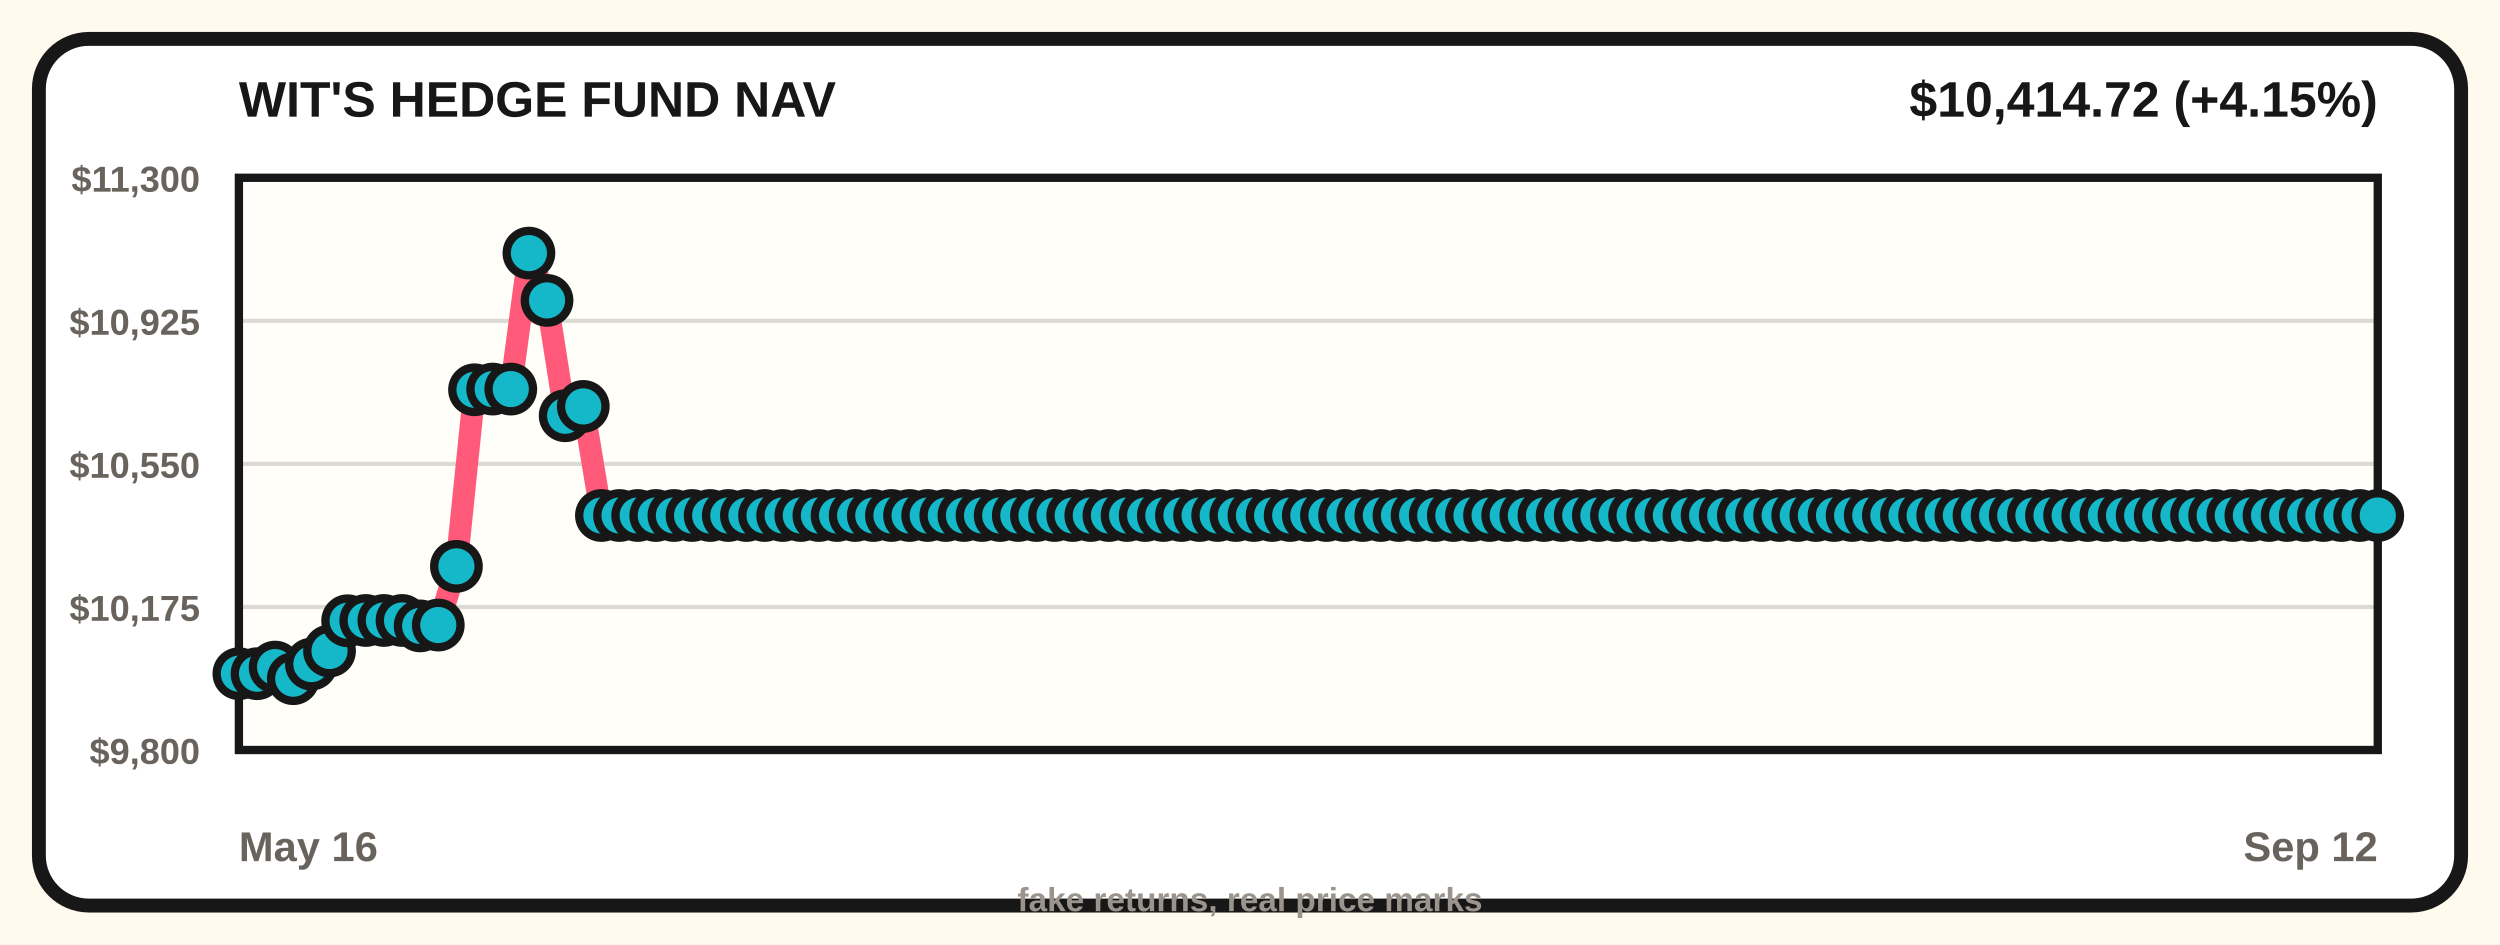
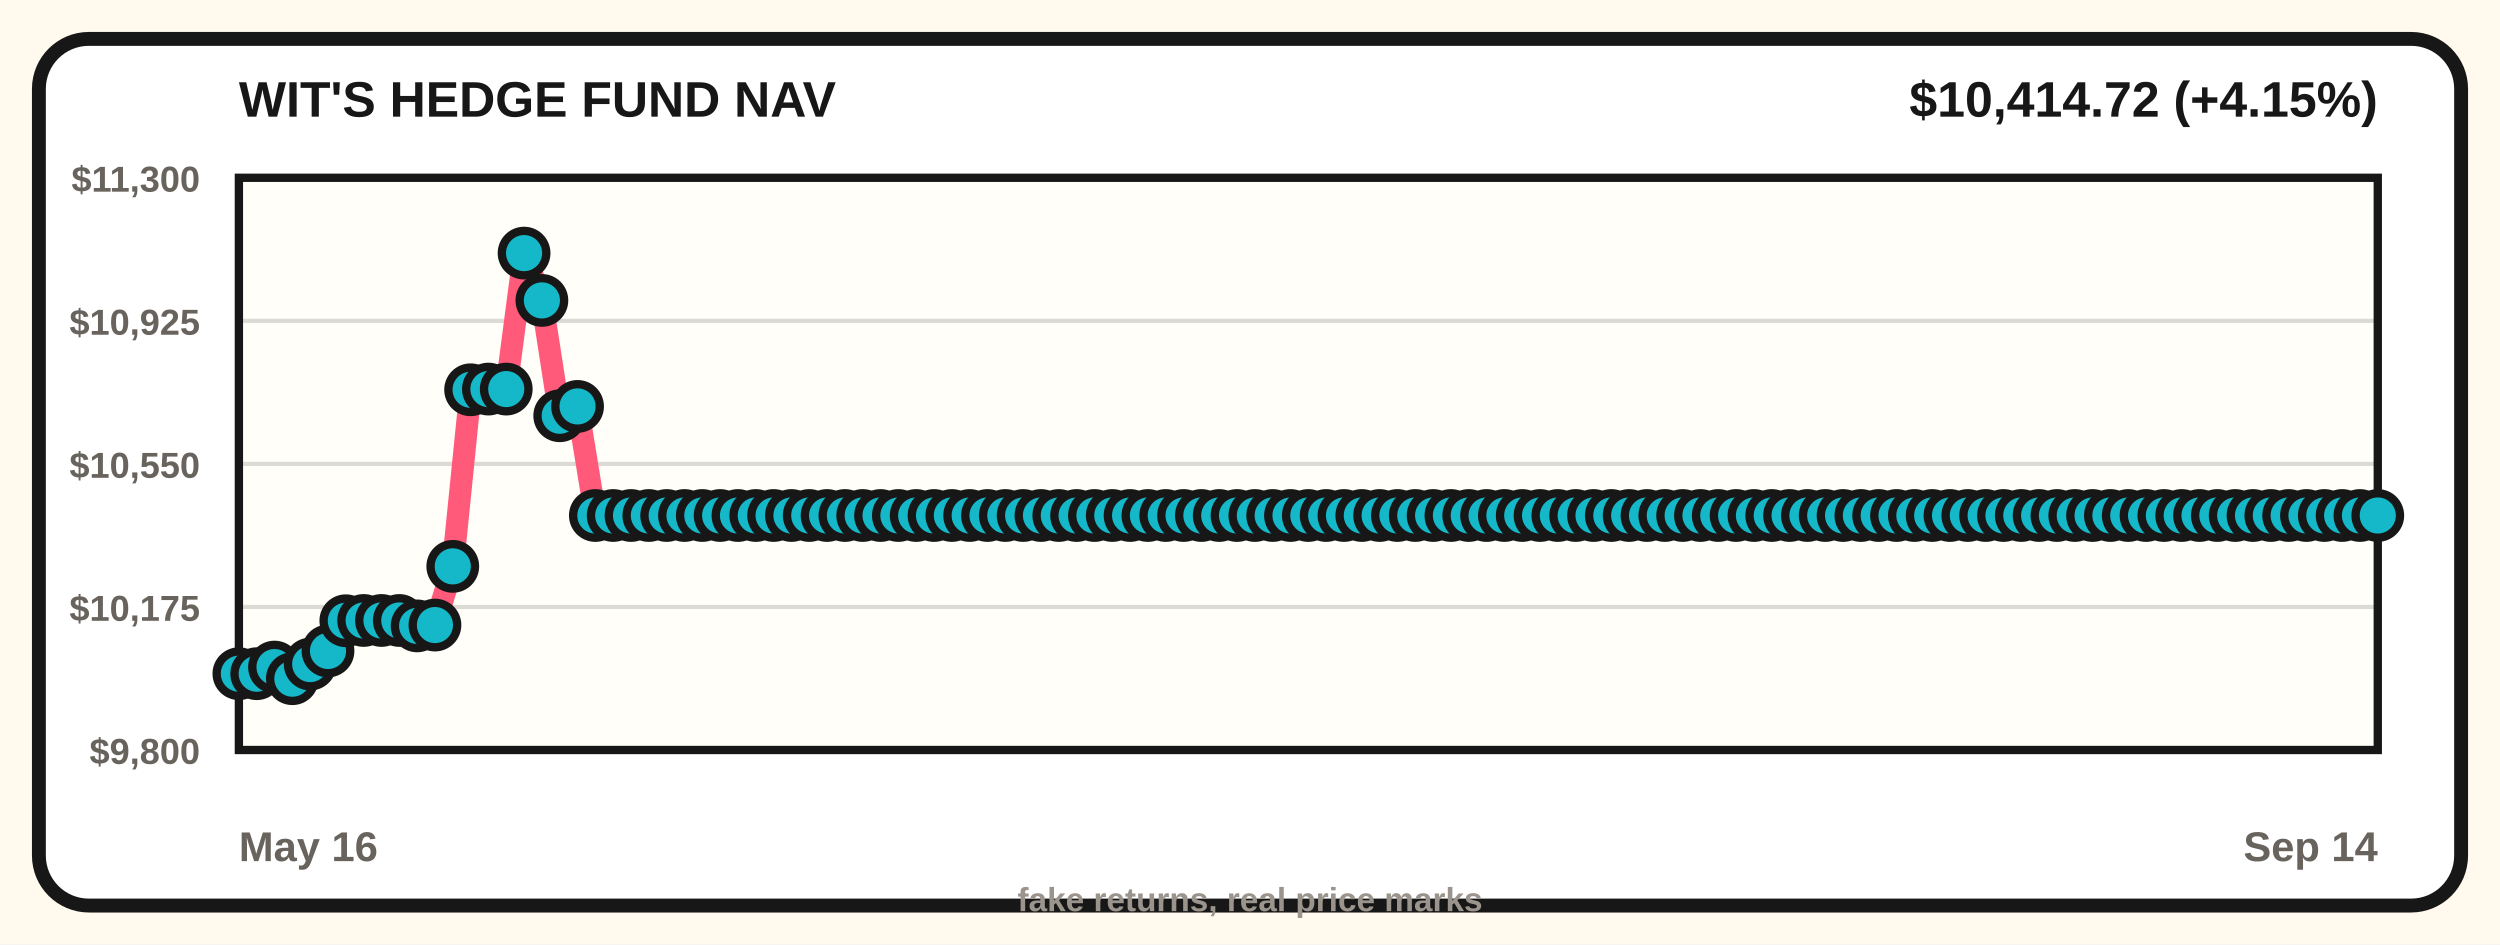
<svg xmlns="http://www.w3.org/2000/svg" width="900" height="340" viewBox="0 0 900 340" role="img" aria-label="Wit's Hedge Fund fake NAV chart">
  <rect width="900" height="340" fill="#fff9ee" />
  <rect x="14" y="14" width="872" height="312" rx="18" fill="#ffffff" stroke="#171717" stroke-width="5" />
  <rect x="86" y="64" width="770" height="206" fill="#fffef8" stroke="#171717" stroke-width="3" />
  <line x1="86" y1="270" x2="856" y2="270" stroke="#171717" stroke-width="1.5" opacity="0.16" />
  <text x="72" y="275" text-anchor="end" font-family="Arial, sans-serif" font-size="13" font-weight="800" fill="#68635d">$9,800</text>
  <line x1="86" y1="218.5" x2="856" y2="218.5" stroke="#171717" stroke-width="1.5" opacity="0.16" />
  <text x="72" y="223.5" text-anchor="end" font-family="Arial, sans-serif" font-size="13" font-weight="800" fill="#68635d">$10,175</text>
  <line x1="86" y1="167" x2="856" y2="167" stroke="#171717" stroke-width="1.5" opacity="0.16" />
  <text x="72" y="172" text-anchor="end" font-family="Arial, sans-serif" font-size="13" font-weight="800" fill="#68635d">$10,550</text>
  <line x1="86" y1="115.5" x2="856" y2="115.5" stroke="#171717" stroke-width="1.5" opacity="0.16" />
  <text x="72" y="120.5" text-anchor="end" font-family="Arial, sans-serif" font-size="13" font-weight="800" fill="#68635d">$10,925</text>
  <line x1="86" y1="64" x2="856" y2="64" stroke="#171717" stroke-width="1.5" opacity="0.16" />
  <text x="72" y="69" text-anchor="end" font-family="Arial, sans-serif" font-size="13" font-weight="800" fill="#68635d">$11,300</text>
-   <polyline points="86,242.53 92.53,242.53 99.05,240.15 105.58,244.33 112.1,239.07 118.63,234.35 125.15,223.47 131.68,223.37 138.2,223.37 144.73,223.37 151.25,225.32 157.78,225.02 164.31,203.89 170.83,140.32 177.36,140.07 183.88,140.07 190.41,91.12 196.93,108.15 203.46,149.67 209.98,146.31 216.51,185.58 223.03,185.58 229.56,185.58 236.08,185.58 242.61,185.58 249.14,185.58 255.66,185.58 262.19,185.58 268.71,185.58 275.24,185.58 281.76,185.58 288.29,185.58 294.81,185.58 301.34,185.58 307.86,185.58 314.39,185.58 320.92,185.58 327.44,185.58 333.97,185.58 340.49,185.58 347.02,185.58 353.54,185.58 360.07,185.58 366.59,185.58 373.12,185.58 379.64,185.58 386.17,185.58 392.69,185.58 399.22,185.58 405.75,185.58 412.27,185.58 418.8,185.58 425.32,185.58 431.85,185.58 438.37,185.58 444.9,185.58 451.42,185.58 457.95,185.58 464.47,185.58 471,185.58 477.53,185.58 484.05,185.58 490.58,185.58 497.1,185.58 503.63,185.58 510.15,185.58 516.68,185.58 523.2,185.58 529.73,185.58 536.25,185.58 542.78,185.58 549.31,185.58 555.83,185.58 562.36,185.58 568.88,185.58 575.41,185.58 581.93,185.58 588.46,185.58 594.98,185.58 601.51,185.58 608.03,185.58 614.56,185.58 621.08,185.58 627.61,185.58 634.14,185.58 640.66,185.58 647.19,185.58 653.71,185.58 660.24,185.58 666.76,185.58 673.29,185.58 679.81,185.58 686.34,185.58 692.86,185.58 699.39,185.58 705.92,185.58 712.44,185.58 718.97,185.58 725.49,185.58 732.02,185.58 738.54,185.58 745.07,185.58 751.59,185.58 758.12,185.58 764.64,185.58 771.17,185.58 777.69,185.58 784.22,185.58 790.75,185.58 797.27,185.58 803.8,185.58 810.32,185.58 816.85,185.58 823.37,185.58 829.9,185.58 836.42,185.58 842.95,185.58 849.47,185.58 856,185.58" fill="none" stroke="#ff5a7a" stroke-width="8" stroke-linecap="round" stroke-linejoin="round" />
+   <polyline points="86,242.53 92.42,242.53 98.83,240.15 105.25,244.33 111.67,239.07 118.08,234.35 124.5,223.47 130.92,223.37 137.33,223.37 143.75,223.37 150.17,225.32 156.58,225.02 163,203.89 169.42,140.32 175.83,140.07 182.25,140.07 188.67,91.12 195.08,108.15 201.5,149.67 207.92,146.31 214.33,185.58 220.75,185.58 227.17,185.58 233.58,185.58 240,185.58 246.42,185.58 252.83,185.58 259.25,185.58 265.67,185.58 272.08,185.58 278.5,185.58 284.92,185.58 291.33,185.58 297.75,185.58 304.17,185.58 310.58,185.58 317,185.58 323.42,185.58 329.83,185.58 336.25,185.58 342.67,185.58 349.08,185.58 355.5,185.58 361.92,185.58 368.33,185.58 374.75,185.58 381.17,185.58 387.58,185.58 394,185.58 400.42,185.58 406.83,185.58 413.25,185.58 419.67,185.58 426.08,185.58 432.5,185.58 438.92,185.58 445.33,185.58 451.75,185.58 458.17,185.58 464.58,185.58 471,185.58 477.42,185.58 483.83,185.58 490.25,185.58 496.67,185.58 503.08,185.58 509.5,185.58 515.92,185.58 522.33,185.58 528.75,185.58 535.17,185.58 541.58,185.58 548,185.58 554.42,185.58 560.83,185.58 567.25,185.58 573.67,185.58 580.08,185.58 586.5,185.58 592.92,185.58 599.33,185.58 605.75,185.58 612.17,185.58 618.58,185.58 625,185.58 631.42,185.58 637.83,185.58 644.25,185.58 650.67,185.58 657.08,185.58 663.5,185.58 669.92,185.58 676.33,185.58 682.75,185.58 689.17,185.58 695.58,185.58 702,185.58 708.42,185.58 714.83,185.58 721.25,185.58 727.67,185.58 734.08,185.58 740.5,185.58 746.92,185.58 753.33,185.58 759.75,185.58 766.17,185.58 772.58,185.58 779,185.58 785.42,185.58 791.83,185.58 798.25,185.58 804.67,185.58 811.08,185.58 817.5,185.58 823.92,185.58 830.33,185.58 836.75,185.58 843.17,185.58 849.58,185.58 856,185.58" fill="none" stroke="#ff5a7a" stroke-width="8" stroke-linecap="round" stroke-linejoin="round" />
  <circle cx="86" cy="242.53" r="8" fill="#15b8c8" stroke="#171717" stroke-width="3" />
-   <circle cx="92.53" cy="242.53" r="8" fill="#15b8c8" stroke="#171717" stroke-width="3" />
-   <circle cx="99.05" cy="240.15" r="8" fill="#15b8c8" stroke="#171717" stroke-width="3" />
-   <circle cx="105.58" cy="244.33" r="8" fill="#15b8c8" stroke="#171717" stroke-width="3" />
-   <circle cx="112.1" cy="239.07" r="8" fill="#15b8c8" stroke="#171717" stroke-width="3" />
-   <circle cx="118.63" cy="234.35" r="8" fill="#15b8c8" stroke="#171717" stroke-width="3" />
-   <circle cx="125.15" cy="223.47" r="8" fill="#15b8c8" stroke="#171717" stroke-width="3" />
-   <circle cx="131.68" cy="223.37" r="8" fill="#15b8c8" stroke="#171717" stroke-width="3" />
-   <circle cx="138.2" cy="223.37" r="8" fill="#15b8c8" stroke="#171717" stroke-width="3" />
-   <circle cx="144.73" cy="223.37" r="8" fill="#15b8c8" stroke="#171717" stroke-width="3" />
-   <circle cx="151.25" cy="225.32" r="8" fill="#15b8c8" stroke="#171717" stroke-width="3" />
-   <circle cx="157.78" cy="225.02" r="8" fill="#15b8c8" stroke="#171717" stroke-width="3" />
-   <circle cx="164.31" cy="203.89" r="8" fill="#15b8c8" stroke="#171717" stroke-width="3" />
-   <circle cx="170.83" cy="140.32" r="8" fill="#15b8c8" stroke="#171717" stroke-width="3" />
-   <circle cx="177.36" cy="140.07" r="8" fill="#15b8c8" stroke="#171717" stroke-width="3" />
-   <circle cx="183.88" cy="140.07" r="8" fill="#15b8c8" stroke="#171717" stroke-width="3" />
-   <circle cx="190.41" cy="91.12" r="8" fill="#15b8c8" stroke="#171717" stroke-width="3" />
-   <circle cx="196.93" cy="108.15" r="8" fill="#15b8c8" stroke="#171717" stroke-width="3" />
-   <circle cx="203.46" cy="149.67" r="8" fill="#15b8c8" stroke="#171717" stroke-width="3" />
-   <circle cx="209.98" cy="146.31" r="8" fill="#15b8c8" stroke="#171717" stroke-width="3" />
-   <circle cx="216.51" cy="185.58" r="8" fill="#15b8c8" stroke="#171717" stroke-width="3" />
-   <circle cx="223.03" cy="185.58" r="8" fill="#15b8c8" stroke="#171717" stroke-width="3" />
-   <circle cx="229.56" cy="185.58" r="8" fill="#15b8c8" stroke="#171717" stroke-width="3" />
-   <circle cx="236.08" cy="185.58" r="8" fill="#15b8c8" stroke="#171717" stroke-width="3" />
-   <circle cx="242.61" cy="185.58" r="8" fill="#15b8c8" stroke="#171717" stroke-width="3" />
-   <circle cx="249.14" cy="185.58" r="8" fill="#15b8c8" stroke="#171717" stroke-width="3" />
-   <circle cx="255.66" cy="185.58" r="8" fill="#15b8c8" stroke="#171717" stroke-width="3" />
-   <circle cx="262.19" cy="185.58" r="8" fill="#15b8c8" stroke="#171717" stroke-width="3" />
-   <circle cx="268.71" cy="185.58" r="8" fill="#15b8c8" stroke="#171717" stroke-width="3" />
-   <circle cx="275.24" cy="185.58" r="8" fill="#15b8c8" stroke="#171717" stroke-width="3" />
-   <circle cx="281.76" cy="185.58" r="8" fill="#15b8c8" stroke="#171717" stroke-width="3" />
-   <circle cx="288.29" cy="185.58" r="8" fill="#15b8c8" stroke="#171717" stroke-width="3" />
-   <circle cx="294.81" cy="185.58" r="8" fill="#15b8c8" stroke="#171717" stroke-width="3" />
-   <circle cx="301.34" cy="185.58" r="8" fill="#15b8c8" stroke="#171717" stroke-width="3" />
-   <circle cx="307.86" cy="185.58" r="8" fill="#15b8c8" stroke="#171717" stroke-width="3" />
-   <circle cx="314.39" cy="185.58" r="8" fill="#15b8c8" stroke="#171717" stroke-width="3" />
-   <circle cx="320.92" cy="185.58" r="8" fill="#15b8c8" stroke="#171717" stroke-width="3" />
-   <circle cx="327.44" cy="185.58" r="8" fill="#15b8c8" stroke="#171717" stroke-width="3" />
-   <circle cx="333.97" cy="185.58" r="8" fill="#15b8c8" stroke="#171717" stroke-width="3" />
-   <circle cx="340.49" cy="185.58" r="8" fill="#15b8c8" stroke="#171717" stroke-width="3" />
-   <circle cx="347.02" cy="185.58" r="8" fill="#15b8c8" stroke="#171717" stroke-width="3" />
-   <circle cx="353.54" cy="185.58" r="8" fill="#15b8c8" stroke="#171717" stroke-width="3" />
-   <circle cx="360.07" cy="185.58" r="8" fill="#15b8c8" stroke="#171717" stroke-width="3" />
-   <circle cx="366.59" cy="185.58" r="8" fill="#15b8c8" stroke="#171717" stroke-width="3" />
-   <circle cx="373.12" cy="185.58" r="8" fill="#15b8c8" stroke="#171717" stroke-width="3" />
-   <circle cx="379.64" cy="185.58" r="8" fill="#15b8c8" stroke="#171717" stroke-width="3" />
-   <circle cx="386.17" cy="185.58" r="8" fill="#15b8c8" stroke="#171717" stroke-width="3" />
-   <circle cx="392.69" cy="185.58" r="8" fill="#15b8c8" stroke="#171717" stroke-width="3" />
-   <circle cx="399.22" cy="185.58" r="8" fill="#15b8c8" stroke="#171717" stroke-width="3" />
-   <circle cx="405.75" cy="185.58" r="8" fill="#15b8c8" stroke="#171717" stroke-width="3" />
-   <circle cx="412.27" cy="185.58" r="8" fill="#15b8c8" stroke="#171717" stroke-width="3" />
-   <circle cx="418.8" cy="185.58" r="8" fill="#15b8c8" stroke="#171717" stroke-width="3" />
-   <circle cx="425.32" cy="185.58" r="8" fill="#15b8c8" stroke="#171717" stroke-width="3" />
-   <circle cx="431.85" cy="185.58" r="8" fill="#15b8c8" stroke="#171717" stroke-width="3" />
-   <circle cx="438.37" cy="185.58" r="8" fill="#15b8c8" stroke="#171717" stroke-width="3" />
-   <circle cx="444.9" cy="185.58" r="8" fill="#15b8c8" stroke="#171717" stroke-width="3" />
-   <circle cx="451.42" cy="185.58" r="8" fill="#15b8c8" stroke="#171717" stroke-width="3" />
-   <circle cx="457.95" cy="185.58" r="8" fill="#15b8c8" stroke="#171717" stroke-width="3" />
-   <circle cx="464.47" cy="185.58" r="8" fill="#15b8c8" stroke="#171717" stroke-width="3" />
+   <circle cx="92.42" cy="242.53" r="8" fill="#15b8c8" stroke="#171717" stroke-width="3" />
+   <circle cx="98.83" cy="240.15" r="8" fill="#15b8c8" stroke="#171717" stroke-width="3" />
+   <circle cx="105.25" cy="244.33" r="8" fill="#15b8c8" stroke="#171717" stroke-width="3" />
+   <circle cx="111.67" cy="239.07" r="8" fill="#15b8c8" stroke="#171717" stroke-width="3" />
+   <circle cx="118.08" cy="234.35" r="8" fill="#15b8c8" stroke="#171717" stroke-width="3" />
+   <circle cx="124.5" cy="223.47" r="8" fill="#15b8c8" stroke="#171717" stroke-width="3" />
+   <circle cx="130.92" cy="223.37" r="8" fill="#15b8c8" stroke="#171717" stroke-width="3" />
+   <circle cx="137.33" cy="223.37" r="8" fill="#15b8c8" stroke="#171717" stroke-width="3" />
+   <circle cx="143.75" cy="223.37" r="8" fill="#15b8c8" stroke="#171717" stroke-width="3" />
+   <circle cx="150.17" cy="225.32" r="8" fill="#15b8c8" stroke="#171717" stroke-width="3" />
+   <circle cx="156.58" cy="225.02" r="8" fill="#15b8c8" stroke="#171717" stroke-width="3" />
+   <circle cx="163" cy="203.89" r="8" fill="#15b8c8" stroke="#171717" stroke-width="3" />
+   <circle cx="169.42" cy="140.32" r="8" fill="#15b8c8" stroke="#171717" stroke-width="3" />
+   <circle cx="175.83" cy="140.07" r="8" fill="#15b8c8" stroke="#171717" stroke-width="3" />
+   <circle cx="182.25" cy="140.07" r="8" fill="#15b8c8" stroke="#171717" stroke-width="3" />
+   <circle cx="188.67" cy="91.12" r="8" fill="#15b8c8" stroke="#171717" stroke-width="3" />
+   <circle cx="195.08" cy="108.15" r="8" fill="#15b8c8" stroke="#171717" stroke-width="3" />
+   <circle cx="201.5" cy="149.67" r="8" fill="#15b8c8" stroke="#171717" stroke-width="3" />
+   <circle cx="207.92" cy="146.31" r="8" fill="#15b8c8" stroke="#171717" stroke-width="3" />
+   <circle cx="214.33" cy="185.58" r="8" fill="#15b8c8" stroke="#171717" stroke-width="3" />
+   <circle cx="220.75" cy="185.58" r="8" fill="#15b8c8" stroke="#171717" stroke-width="3" />
+   <circle cx="227.17" cy="185.58" r="8" fill="#15b8c8" stroke="#171717" stroke-width="3" />
+   <circle cx="233.58" cy="185.58" r="8" fill="#15b8c8" stroke="#171717" stroke-width="3" />
+   <circle cx="240" cy="185.58" r="8" fill="#15b8c8" stroke="#171717" stroke-width="3" />
+   <circle cx="246.42" cy="185.58" r="8" fill="#15b8c8" stroke="#171717" stroke-width="3" />
+   <circle cx="252.83" cy="185.58" r="8" fill="#15b8c8" stroke="#171717" stroke-width="3" />
+   <circle cx="259.25" cy="185.58" r="8" fill="#15b8c8" stroke="#171717" stroke-width="3" />
+   <circle cx="265.67" cy="185.58" r="8" fill="#15b8c8" stroke="#171717" stroke-width="3" />
+   <circle cx="272.08" cy="185.58" r="8" fill="#15b8c8" stroke="#171717" stroke-width="3" />
+   <circle cx="278.5" cy="185.58" r="8" fill="#15b8c8" stroke="#171717" stroke-width="3" />
+   <circle cx="284.92" cy="185.58" r="8" fill="#15b8c8" stroke="#171717" stroke-width="3" />
+   <circle cx="291.33" cy="185.58" r="8" fill="#15b8c8" stroke="#171717" stroke-width="3" />
+   <circle cx="297.75" cy="185.58" r="8" fill="#15b8c8" stroke="#171717" stroke-width="3" />
+   <circle cx="304.17" cy="185.58" r="8" fill="#15b8c8" stroke="#171717" stroke-width="3" />
+   <circle cx="310.58" cy="185.58" r="8" fill="#15b8c8" stroke="#171717" stroke-width="3" />
+   <circle cx="317" cy="185.58" r="8" fill="#15b8c8" stroke="#171717" stroke-width="3" />
+   <circle cx="323.42" cy="185.58" r="8" fill="#15b8c8" stroke="#171717" stroke-width="3" />
+   <circle cx="329.83" cy="185.58" r="8" fill="#15b8c8" stroke="#171717" stroke-width="3" />
+   <circle cx="336.25" cy="185.58" r="8" fill="#15b8c8" stroke="#171717" stroke-width="3" />
+   <circle cx="342.67" cy="185.58" r="8" fill="#15b8c8" stroke="#171717" stroke-width="3" />
+   <circle cx="349.08" cy="185.58" r="8" fill="#15b8c8" stroke="#171717" stroke-width="3" />
+   <circle cx="355.5" cy="185.58" r="8" fill="#15b8c8" stroke="#171717" stroke-width="3" />
+   <circle cx="361.92" cy="185.58" r="8" fill="#15b8c8" stroke="#171717" stroke-width="3" />
+   <circle cx="368.33" cy="185.58" r="8" fill="#15b8c8" stroke="#171717" stroke-width="3" />
+   <circle cx="374.75" cy="185.58" r="8" fill="#15b8c8" stroke="#171717" stroke-width="3" />
+   <circle cx="381.17" cy="185.58" r="8" fill="#15b8c8" stroke="#171717" stroke-width="3" />
+   <circle cx="387.58" cy="185.58" r="8" fill="#15b8c8" stroke="#171717" stroke-width="3" />
+   <circle cx="394" cy="185.58" r="8" fill="#15b8c8" stroke="#171717" stroke-width="3" />
+   <circle cx="400.42" cy="185.58" r="8" fill="#15b8c8" stroke="#171717" stroke-width="3" />
+   <circle cx="406.83" cy="185.58" r="8" fill="#15b8c8" stroke="#171717" stroke-width="3" />
+   <circle cx="413.25" cy="185.58" r="8" fill="#15b8c8" stroke="#171717" stroke-width="3" />
+   <circle cx="419.67" cy="185.58" r="8" fill="#15b8c8" stroke="#171717" stroke-width="3" />
+   <circle cx="426.08" cy="185.58" r="8" fill="#15b8c8" stroke="#171717" stroke-width="3" />
+   <circle cx="432.5" cy="185.58" r="8" fill="#15b8c8" stroke="#171717" stroke-width="3" />
+   <circle cx="438.92" cy="185.58" r="8" fill="#15b8c8" stroke="#171717" stroke-width="3" />
+   <circle cx="445.33" cy="185.58" r="8" fill="#15b8c8" stroke="#171717" stroke-width="3" />
+   <circle cx="451.75" cy="185.58" r="8" fill="#15b8c8" stroke="#171717" stroke-width="3" />
+   <circle cx="458.17" cy="185.58" r="8" fill="#15b8c8" stroke="#171717" stroke-width="3" />
+   <circle cx="464.58" cy="185.58" r="8" fill="#15b8c8" stroke="#171717" stroke-width="3" />
  <circle cx="471" cy="185.58" r="8" fill="#15b8c8" stroke="#171717" stroke-width="3" />
-   <circle cx="477.53" cy="185.58" r="8" fill="#15b8c8" stroke="#171717" stroke-width="3" />
-   <circle cx="484.05" cy="185.58" r="8" fill="#15b8c8" stroke="#171717" stroke-width="3" />
-   <circle cx="490.58" cy="185.58" r="8" fill="#15b8c8" stroke="#171717" stroke-width="3" />
-   <circle cx="497.1" cy="185.58" r="8" fill="#15b8c8" stroke="#171717" stroke-width="3" />
-   <circle cx="503.63" cy="185.58" r="8" fill="#15b8c8" stroke="#171717" stroke-width="3" />
-   <circle cx="510.15" cy="185.58" r="8" fill="#15b8c8" stroke="#171717" stroke-width="3" />
-   <circle cx="516.68" cy="185.58" r="8" fill="#15b8c8" stroke="#171717" stroke-width="3" />
-   <circle cx="523.2" cy="185.58" r="8" fill="#15b8c8" stroke="#171717" stroke-width="3" />
-   <circle cx="529.73" cy="185.58" r="8" fill="#15b8c8" stroke="#171717" stroke-width="3" />
-   <circle cx="536.25" cy="185.58" r="8" fill="#15b8c8" stroke="#171717" stroke-width="3" />
-   <circle cx="542.78" cy="185.58" r="8" fill="#15b8c8" stroke="#171717" stroke-width="3" />
-   <circle cx="549.31" cy="185.58" r="8" fill="#15b8c8" stroke="#171717" stroke-width="3" />
-   <circle cx="555.83" cy="185.58" r="8" fill="#15b8c8" stroke="#171717" stroke-width="3" />
-   <circle cx="562.36" cy="185.58" r="8" fill="#15b8c8" stroke="#171717" stroke-width="3" />
-   <circle cx="568.88" cy="185.58" r="8" fill="#15b8c8" stroke="#171717" stroke-width="3" />
-   <circle cx="575.41" cy="185.58" r="8" fill="#15b8c8" stroke="#171717" stroke-width="3" />
-   <circle cx="581.93" cy="185.58" r="8" fill="#15b8c8" stroke="#171717" stroke-width="3" />
-   <circle cx="588.46" cy="185.58" r="8" fill="#15b8c8" stroke="#171717" stroke-width="3" />
-   <circle cx="594.98" cy="185.58" r="8" fill="#15b8c8" stroke="#171717" stroke-width="3" />
-   <circle cx="601.51" cy="185.58" r="8" fill="#15b8c8" stroke="#171717" stroke-width="3" />
-   <circle cx="608.03" cy="185.58" r="8" fill="#15b8c8" stroke="#171717" stroke-width="3" />
-   <circle cx="614.56" cy="185.58" r="8" fill="#15b8c8" stroke="#171717" stroke-width="3" />
-   <circle cx="621.08" cy="185.58" r="8" fill="#15b8c8" stroke="#171717" stroke-width="3" />
-   <circle cx="627.61" cy="185.58" r="8" fill="#15b8c8" stroke="#171717" stroke-width="3" />
-   <circle cx="634.14" cy="185.58" r="8" fill="#15b8c8" stroke="#171717" stroke-width="3" />
-   <circle cx="640.66" cy="185.58" r="8" fill="#15b8c8" stroke="#171717" stroke-width="3" />
-   <circle cx="647.19" cy="185.58" r="8" fill="#15b8c8" stroke="#171717" stroke-width="3" />
-   <circle cx="653.71" cy="185.58" r="8" fill="#15b8c8" stroke="#171717" stroke-width="3" />
-   <circle cx="660.24" cy="185.58" r="8" fill="#15b8c8" stroke="#171717" stroke-width="3" />
-   <circle cx="666.76" cy="185.58" r="8" fill="#15b8c8" stroke="#171717" stroke-width="3" />
-   <circle cx="673.29" cy="185.58" r="8" fill="#15b8c8" stroke="#171717" stroke-width="3" />
-   <circle cx="679.81" cy="185.58" r="8" fill="#15b8c8" stroke="#171717" stroke-width="3" />
-   <circle cx="686.34" cy="185.58" r="8" fill="#15b8c8" stroke="#171717" stroke-width="3" />
-   <circle cx="692.86" cy="185.58" r="8" fill="#15b8c8" stroke="#171717" stroke-width="3" />
-   <circle cx="699.39" cy="185.58" r="8" fill="#15b8c8" stroke="#171717" stroke-width="3" />
-   <circle cx="705.92" cy="185.58" r="8" fill="#15b8c8" stroke="#171717" stroke-width="3" />
-   <circle cx="712.44" cy="185.58" r="8" fill="#15b8c8" stroke="#171717" stroke-width="3" />
-   <circle cx="718.97" cy="185.58" r="8" fill="#15b8c8" stroke="#171717" stroke-width="3" />
-   <circle cx="725.49" cy="185.58" r="8" fill="#15b8c8" stroke="#171717" stroke-width="3" />
-   <circle cx="732.02" cy="185.58" r="8" fill="#15b8c8" stroke="#171717" stroke-width="3" />
-   <circle cx="738.54" cy="185.58" r="8" fill="#15b8c8" stroke="#171717" stroke-width="3" />
-   <circle cx="745.07" cy="185.58" r="8" fill="#15b8c8" stroke="#171717" stroke-width="3" />
-   <circle cx="751.59" cy="185.58" r="8" fill="#15b8c8" stroke="#171717" stroke-width="3" />
-   <circle cx="758.12" cy="185.58" r="8" fill="#15b8c8" stroke="#171717" stroke-width="3" />
-   <circle cx="764.64" cy="185.58" r="8" fill="#15b8c8" stroke="#171717" stroke-width="3" />
-   <circle cx="771.17" cy="185.58" r="8" fill="#15b8c8" stroke="#171717" stroke-width="3" />
-   <circle cx="777.69" cy="185.58" r="8" fill="#15b8c8" stroke="#171717" stroke-width="3" />
-   <circle cx="784.22" cy="185.58" r="8" fill="#15b8c8" stroke="#171717" stroke-width="3" />
-   <circle cx="790.75" cy="185.58" r="8" fill="#15b8c8" stroke="#171717" stroke-width="3" />
-   <circle cx="797.27" cy="185.58" r="8" fill="#15b8c8" stroke="#171717" stroke-width="3" />
-   <circle cx="803.8" cy="185.58" r="8" fill="#15b8c8" stroke="#171717" stroke-width="3" />
-   <circle cx="810.32" cy="185.58" r="8" fill="#15b8c8" stroke="#171717" stroke-width="3" />
-   <circle cx="816.85" cy="185.58" r="8" fill="#15b8c8" stroke="#171717" stroke-width="3" />
-   <circle cx="823.37" cy="185.58" r="8" fill="#15b8c8" stroke="#171717" stroke-width="3" />
-   <circle cx="829.9" cy="185.58" r="8" fill="#15b8c8" stroke="#171717" stroke-width="3" />
-   <circle cx="836.42" cy="185.58" r="8" fill="#15b8c8" stroke="#171717" stroke-width="3" />
-   <circle cx="842.95" cy="185.58" r="8" fill="#15b8c8" stroke="#171717" stroke-width="3" />
-   <circle cx="849.47" cy="185.58" r="8" fill="#15b8c8" stroke="#171717" stroke-width="3" />
+   <circle cx="477.42" cy="185.58" r="8" fill="#15b8c8" stroke="#171717" stroke-width="3" />
+   <circle cx="483.83" cy="185.58" r="8" fill="#15b8c8" stroke="#171717" stroke-width="3" />
+   <circle cx="490.25" cy="185.58" r="8" fill="#15b8c8" stroke="#171717" stroke-width="3" />
+   <circle cx="496.67" cy="185.58" r="8" fill="#15b8c8" stroke="#171717" stroke-width="3" />
+   <circle cx="503.08" cy="185.58" r="8" fill="#15b8c8" stroke="#171717" stroke-width="3" />
+   <circle cx="509.5" cy="185.58" r="8" fill="#15b8c8" stroke="#171717" stroke-width="3" />
+   <circle cx="515.92" cy="185.58" r="8" fill="#15b8c8" stroke="#171717" stroke-width="3" />
+   <circle cx="522.33" cy="185.58" r="8" fill="#15b8c8" stroke="#171717" stroke-width="3" />
+   <circle cx="528.75" cy="185.58" r="8" fill="#15b8c8" stroke="#171717" stroke-width="3" />
+   <circle cx="535.17" cy="185.58" r="8" fill="#15b8c8" stroke="#171717" stroke-width="3" />
+   <circle cx="541.58" cy="185.58" r="8" fill="#15b8c8" stroke="#171717" stroke-width="3" />
+   <circle cx="548" cy="185.58" r="8" fill="#15b8c8" stroke="#171717" stroke-width="3" />
+   <circle cx="554.42" cy="185.58" r="8" fill="#15b8c8" stroke="#171717" stroke-width="3" />
+   <circle cx="560.83" cy="185.58" r="8" fill="#15b8c8" stroke="#171717" stroke-width="3" />
+   <circle cx="567.25" cy="185.58" r="8" fill="#15b8c8" stroke="#171717" stroke-width="3" />
+   <circle cx="573.67" cy="185.58" r="8" fill="#15b8c8" stroke="#171717" stroke-width="3" />
+   <circle cx="580.08" cy="185.58" r="8" fill="#15b8c8" stroke="#171717" stroke-width="3" />
+   <circle cx="586.5" cy="185.58" r="8" fill="#15b8c8" stroke="#171717" stroke-width="3" />
+   <circle cx="592.92" cy="185.58" r="8" fill="#15b8c8" stroke="#171717" stroke-width="3" />
+   <circle cx="599.33" cy="185.58" r="8" fill="#15b8c8" stroke="#171717" stroke-width="3" />
+   <circle cx="605.75" cy="185.58" r="8" fill="#15b8c8" stroke="#171717" stroke-width="3" />
+   <circle cx="612.17" cy="185.58" r="8" fill="#15b8c8" stroke="#171717" stroke-width="3" />
+   <circle cx="618.58" cy="185.58" r="8" fill="#15b8c8" stroke="#171717" stroke-width="3" />
+   <circle cx="625" cy="185.58" r="8" fill="#15b8c8" stroke="#171717" stroke-width="3" />
+   <circle cx="631.42" cy="185.58" r="8" fill="#15b8c8" stroke="#171717" stroke-width="3" />
+   <circle cx="637.83" cy="185.58" r="8" fill="#15b8c8" stroke="#171717" stroke-width="3" />
+   <circle cx="644.25" cy="185.58" r="8" fill="#15b8c8" stroke="#171717" stroke-width="3" />
+   <circle cx="650.67" cy="185.58" r="8" fill="#15b8c8" stroke="#171717" stroke-width="3" />
+   <circle cx="657.08" cy="185.58" r="8" fill="#15b8c8" stroke="#171717" stroke-width="3" />
+   <circle cx="663.5" cy="185.58" r="8" fill="#15b8c8" stroke="#171717" stroke-width="3" />
+   <circle cx="669.92" cy="185.58" r="8" fill="#15b8c8" stroke="#171717" stroke-width="3" />
+   <circle cx="676.33" cy="185.58" r="8" fill="#15b8c8" stroke="#171717" stroke-width="3" />
+   <circle cx="682.75" cy="185.58" r="8" fill="#15b8c8" stroke="#171717" stroke-width="3" />
+   <circle cx="689.17" cy="185.58" r="8" fill="#15b8c8" stroke="#171717" stroke-width="3" />
+   <circle cx="695.58" cy="185.58" r="8" fill="#15b8c8" stroke="#171717" stroke-width="3" />
+   <circle cx="702" cy="185.58" r="8" fill="#15b8c8" stroke="#171717" stroke-width="3" />
+   <circle cx="708.42" cy="185.58" r="8" fill="#15b8c8" stroke="#171717" stroke-width="3" />
+   <circle cx="714.83" cy="185.58" r="8" fill="#15b8c8" stroke="#171717" stroke-width="3" />
+   <circle cx="721.25" cy="185.58" r="8" fill="#15b8c8" stroke="#171717" stroke-width="3" />
+   <circle cx="727.67" cy="185.58" r="8" fill="#15b8c8" stroke="#171717" stroke-width="3" />
+   <circle cx="734.08" cy="185.58" r="8" fill="#15b8c8" stroke="#171717" stroke-width="3" />
+   <circle cx="740.5" cy="185.58" r="8" fill="#15b8c8" stroke="#171717" stroke-width="3" />
+   <circle cx="746.92" cy="185.58" r="8" fill="#15b8c8" stroke="#171717" stroke-width="3" />
+   <circle cx="753.33" cy="185.58" r="8" fill="#15b8c8" stroke="#171717" stroke-width="3" />
+   <circle cx="759.75" cy="185.58" r="8" fill="#15b8c8" stroke="#171717" stroke-width="3" />
+   <circle cx="766.17" cy="185.58" r="8" fill="#15b8c8" stroke="#171717" stroke-width="3" />
+   <circle cx="772.58" cy="185.58" r="8" fill="#15b8c8" stroke="#171717" stroke-width="3" />
+   <circle cx="779" cy="185.58" r="8" fill="#15b8c8" stroke="#171717" stroke-width="3" />
+   <circle cx="785.42" cy="185.58" r="8" fill="#15b8c8" stroke="#171717" stroke-width="3" />
+   <circle cx="791.83" cy="185.58" r="8" fill="#15b8c8" stroke="#171717" stroke-width="3" />
+   <circle cx="798.25" cy="185.58" r="8" fill="#15b8c8" stroke="#171717" stroke-width="3" />
+   <circle cx="804.67" cy="185.58" r="8" fill="#15b8c8" stroke="#171717" stroke-width="3" />
+   <circle cx="811.08" cy="185.58" r="8" fill="#15b8c8" stroke="#171717" stroke-width="3" />
+   <circle cx="817.5" cy="185.58" r="8" fill="#15b8c8" stroke="#171717" stroke-width="3" />
+   <circle cx="823.92" cy="185.58" r="8" fill="#15b8c8" stroke="#171717" stroke-width="3" />
+   <circle cx="830.33" cy="185.58" r="8" fill="#15b8c8" stroke="#171717" stroke-width="3" />
+   <circle cx="836.75" cy="185.58" r="8" fill="#15b8c8" stroke="#171717" stroke-width="3" />
+   <circle cx="843.17" cy="185.58" r="8" fill="#15b8c8" stroke="#171717" stroke-width="3" />
+   <circle cx="849.58" cy="185.58" r="8" fill="#15b8c8" stroke="#171717" stroke-width="3" />
  <circle cx="856" cy="185.58" r="8" fill="#15b8c8" stroke="#171717" stroke-width="3" />
  <text x="86" y="42" font-family="Arial, sans-serif" font-size="18" font-weight="900" fill="#171717">WIT'S HEDGE FUND NAV</text>
  <text x="856" y="42" text-anchor="end" font-family="Arial, sans-serif" font-size="18" font-weight="900" fill="#171717">$10,414.72 (+4.15%)</text>
  <text x="86" y="310" text-anchor="start" font-family="Arial, sans-serif" font-size="15" font-weight="900" fill="#68635d">May 16</text>
-   <text x="856" y="310" text-anchor="end" font-family="Arial, sans-serif" font-size="15" font-weight="900" fill="#68635d">Sep 12</text>
+   <text x="856" y="310" text-anchor="end" font-family="Arial, sans-serif" font-size="15" font-weight="900" fill="#68635d">Sep 14</text>
  <text x="450" y="328" text-anchor="middle" font-family="Arial, sans-serif" font-size="12" font-weight="800" fill="#9a948c">fake returns, real price marks</text>
</svg>
